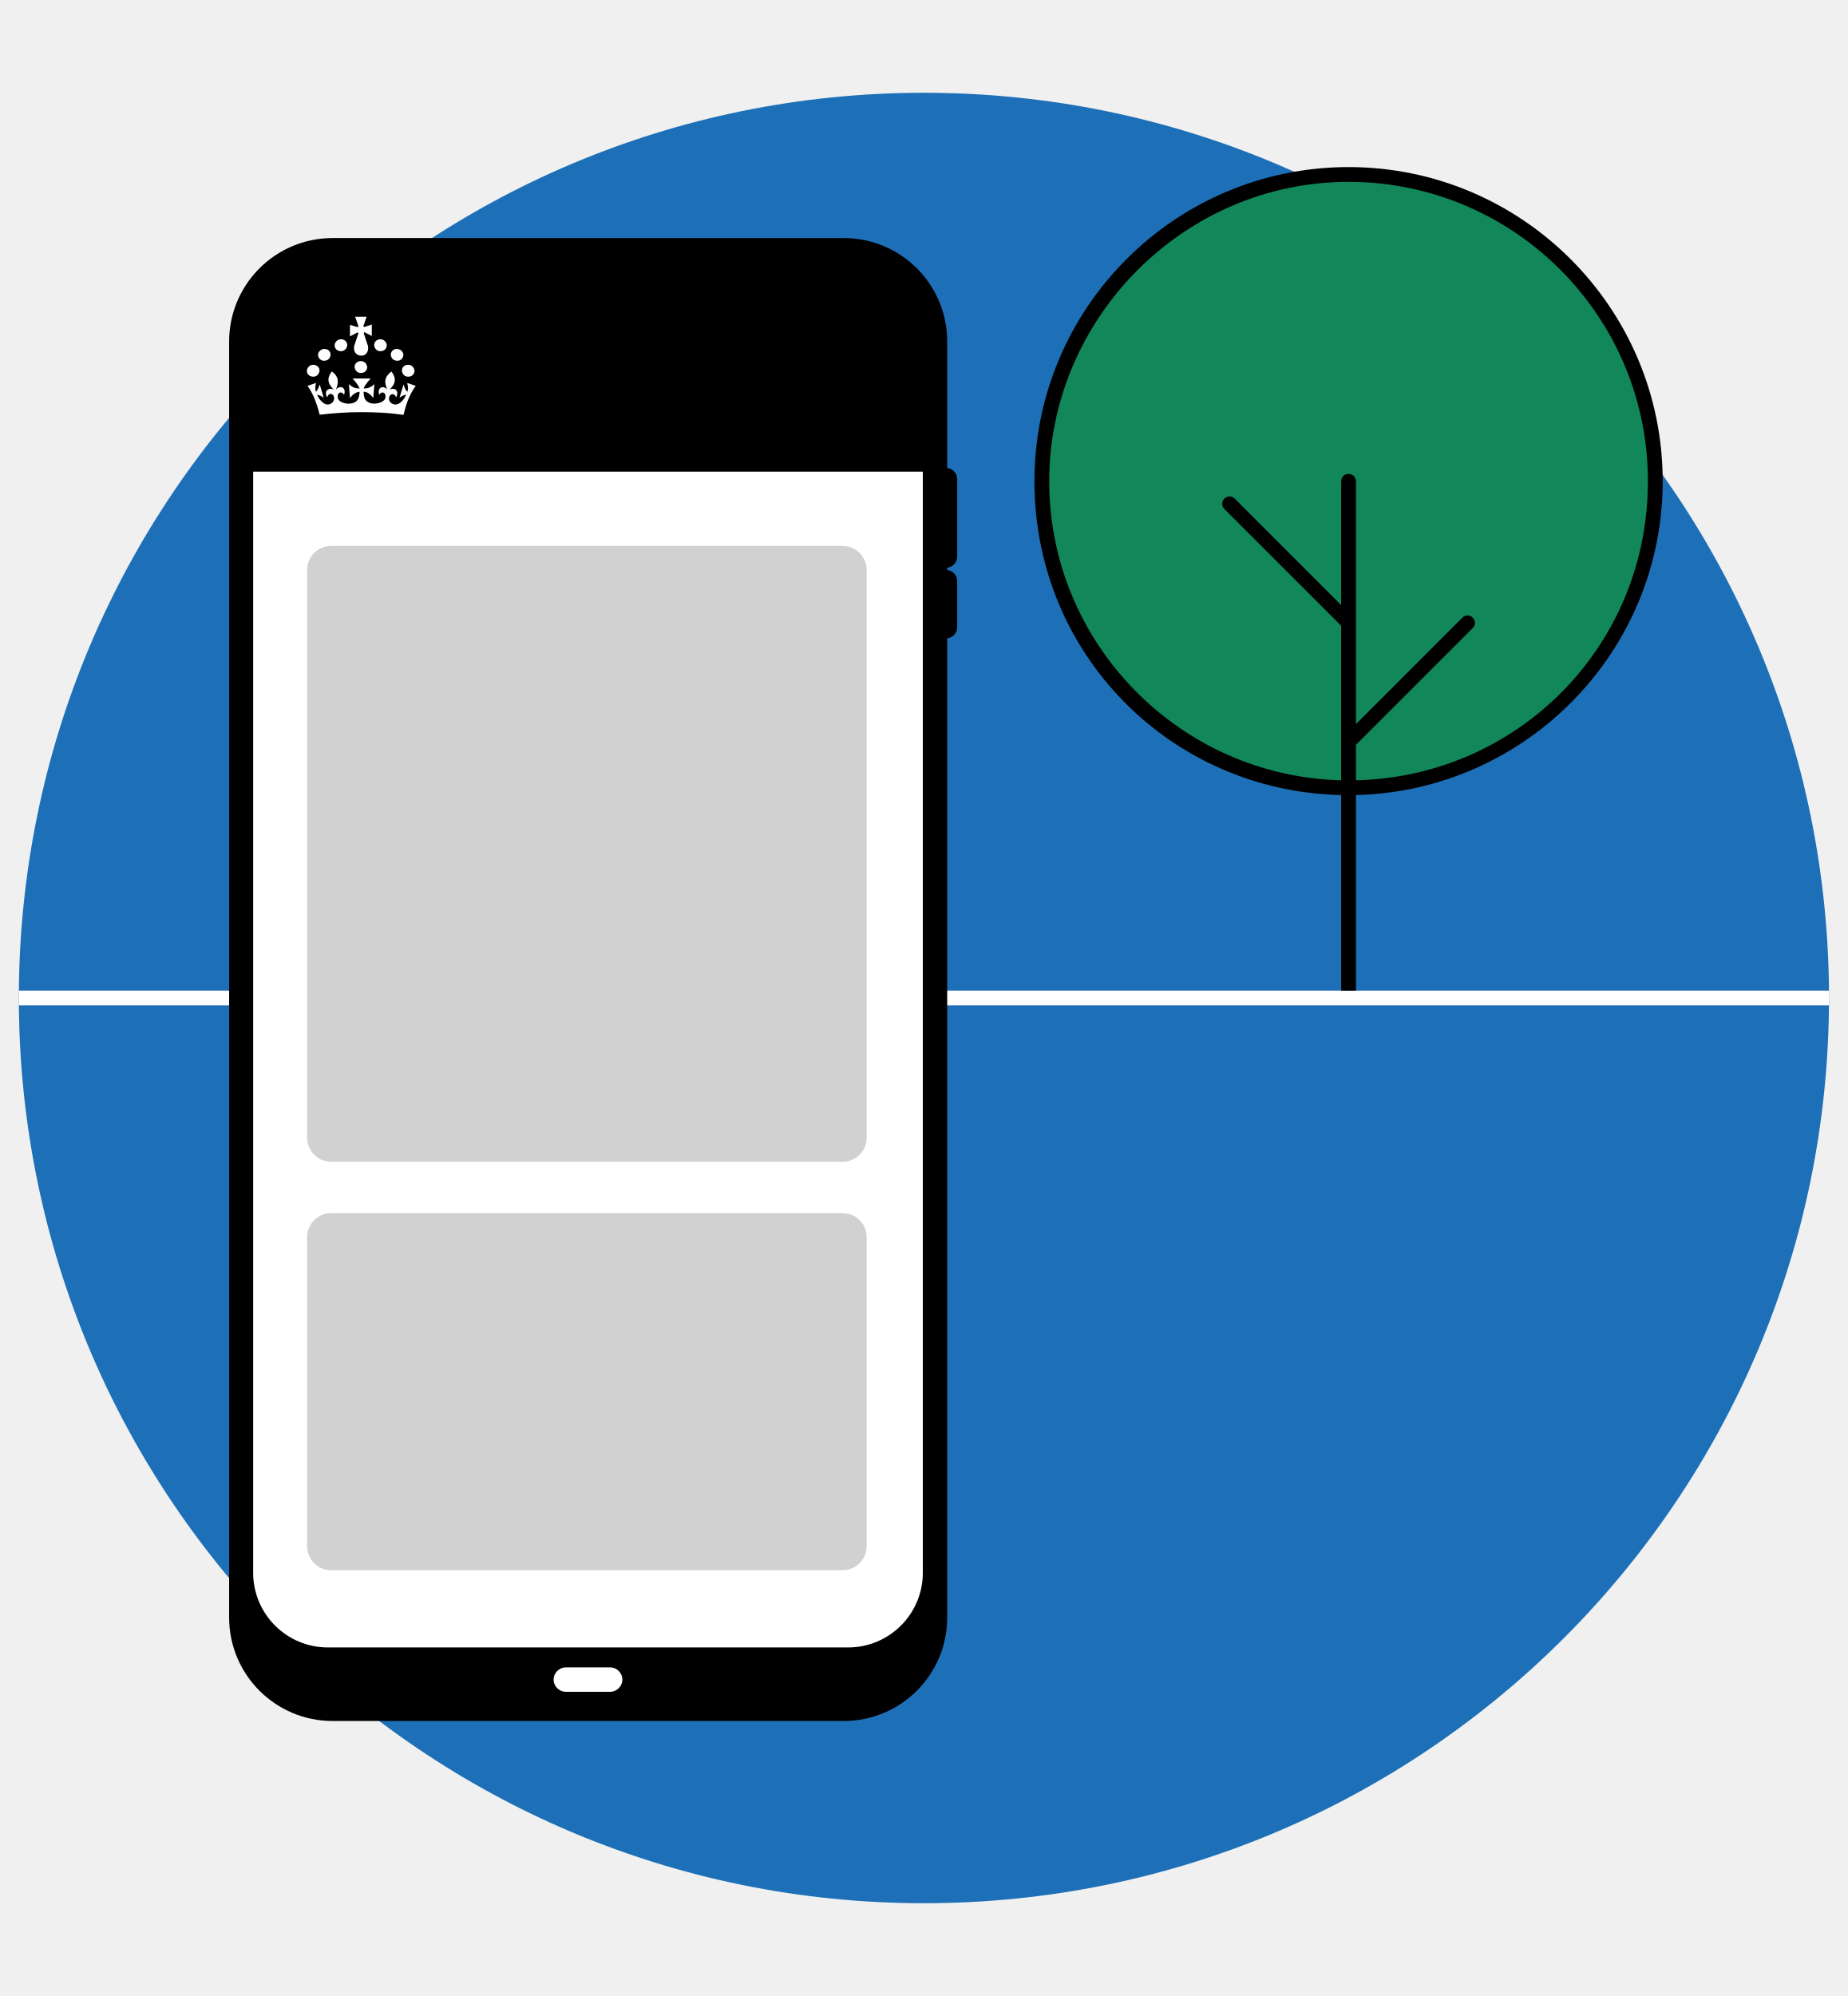
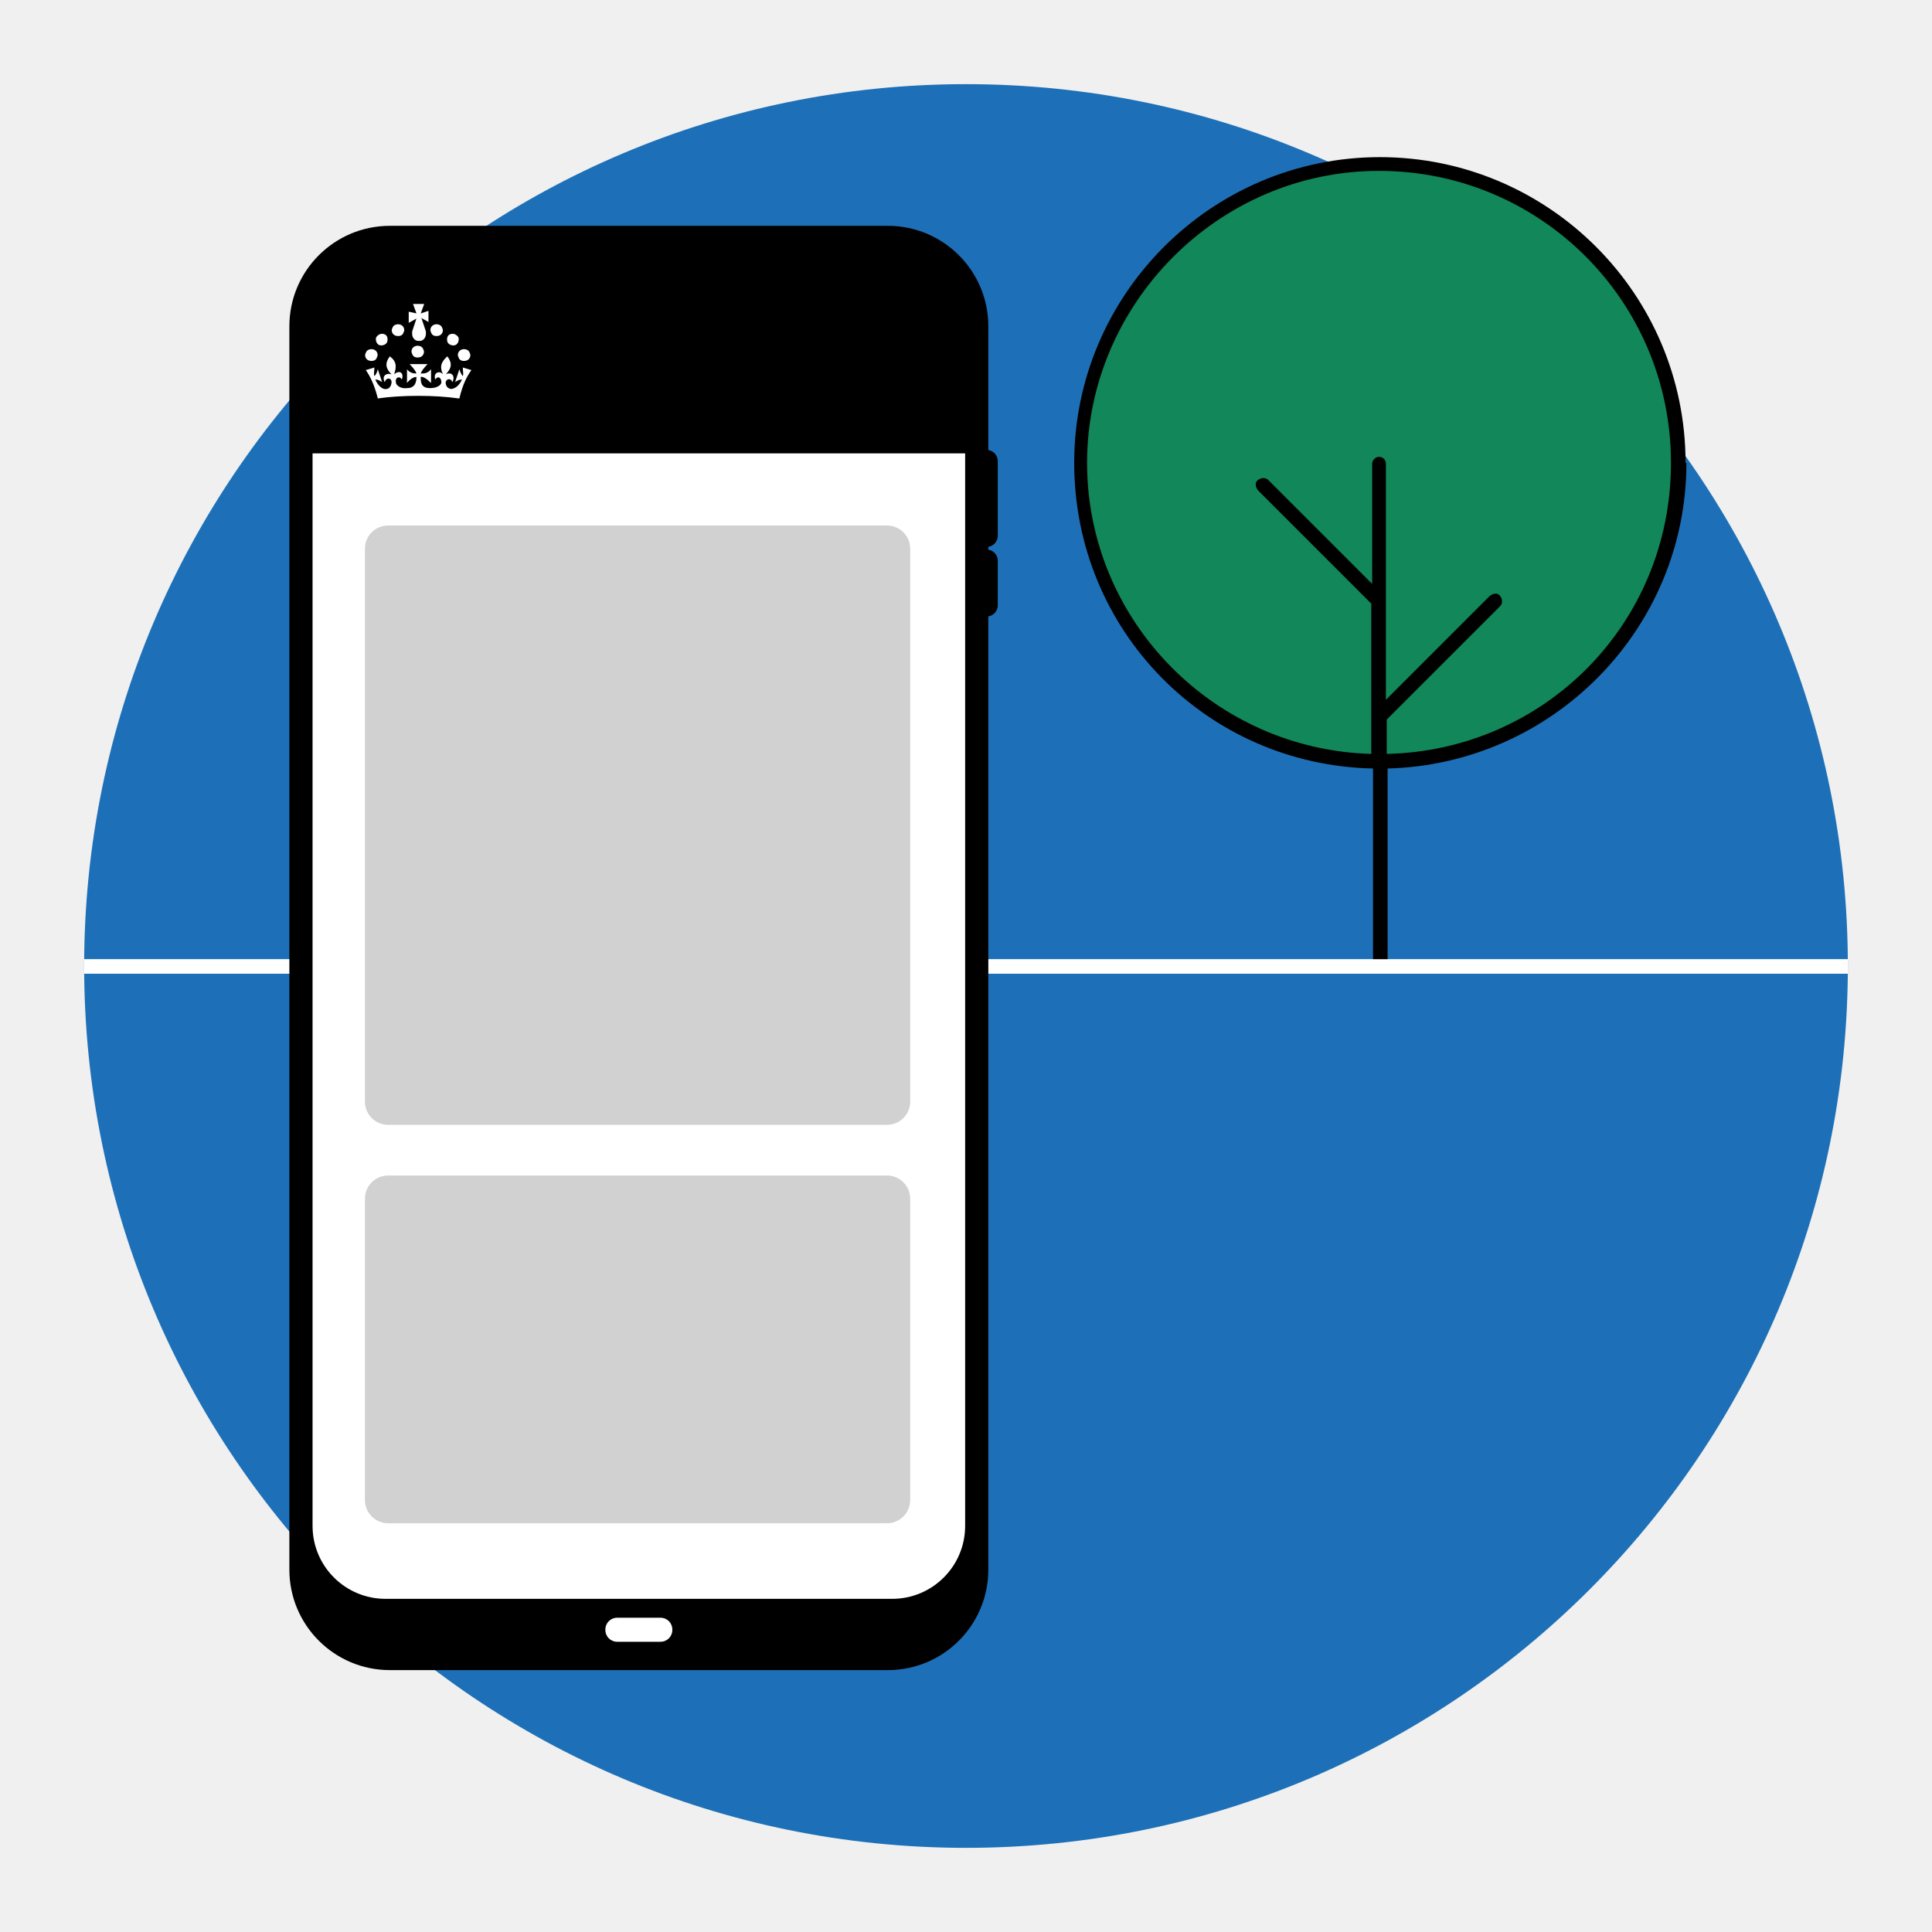
- <svg xmlns="http://www.w3.org/2000/svg" id="Layer_1" version="1.1" viewBox="0 0 500 540">
+ <svg xmlns="http://www.w3.org/2000/svg" id="Layer_1" version="1.1" viewBox="0 0 225 225">
  <defs>
    <style>
      .st0 {
        fill: none;
      }

      .st1 {
        fill-rule: evenodd;
      }

      .st1, .st2 {
        fill: #fff;
      }

      .st3 {
        fill: #1d70b8;
      }

      .st4 {
        fill: #11875a;
      }

      .st5 {
        fill: #d1d1d1;
      }

      .st6 {
        clip-path: url(#clippath);
      }
    </style>
    <clipPath id="clippath">
-       <circle class="st0" cx="250" cy="270" r="244.9" />
+       <circle class="st0" cx="112.5" cy="112.5" r="102.7" />
    </clipPath>
  </defs>
  <g id="Outlined_-_light_mode">
    <g>
      <g>
-         <circle class="st3" cx="250" cy="270" r="244.9" />
+         <circle class="st3" cx="112.5" cy="112.5" r="102.7" />
        <g class="st6">
-           <rect class="st2" x="-14.9" y="268" width="544.5" height="4" />
+           <rect class="st2" x="1.5" y="111.7" width="228.2" height="1.7" />
        </g>
      </g>
      <g>
-         <rect x="62" y="64.4" width="194.3" height="401.2" rx="28" ry="28" />
-         <path class="st2" d="M88.7,71h140.8c11.2,0,20.2,9.1,20.2,20.2v334.3c0,11.2-9.1,20.2-20.2,20.2H88.7c-11.2,0-20.2-9.1-20.2-20.2V91.3c0-11.2,9.1-20.2,20.2-20.2h0Z" />
+         <rect x="33.7" y="26.3" width="81.4" height="168.2" rx="11.7" ry="11.7" />
+         <path class="st2" d="M44.9,29.1h59c4.7,0,8.5,3.8,8.5,8.5v140.1c0,4.7-3.8,8.5-8.5,8.5h-59c-4.7,0-8.5-3.8-8.5-8.5V37.6c0-4.7,3.8-8.5,8.5-8.5h0Z" />
        <g>
-           <rect x="252.5" y="154.2" width="6.5" height="18.5" rx="3" ry="3" />
-           <rect x="252.5" y="126.6" width="6.5" height="27" rx="3" ry="3" />
+           <rect x="113.5" y="64" width="2.7" height="7.8" rx="1.3" ry="1.3" />
+           <rect x="113.5" y="52.4" width="2.7" height="11.3" rx="1.3" ry="1.3" />
        </g>
-         <path class="st2" d="M168.4,454.4c0,1.8-1.5,3.3-3.3,3.3h-12c-1.8,0-3.3-1.5-3.3-3.3s1.5-3.3,3.3-3.3h12c1.8,0,3.3,1.5,3.3,3.3Z" />
-         <path d="M67.5,127.6v-36.4c0-11.7,9.5-21.2,21.2-21.2h140.8c11.7,0,21.2,9.5,21.2,21.2v36.4H67.5Z" />
-         <path d="M249.8,91.3v35.4H68.5v-35.4c0-11.2,9.1-20.2,20.2-20.2h140.8c11.2,0,20.2,9.1,20.2,20.2h.1Z" />
-         <path class="st1" d="M98.5,89.8l2.1,1.1v-3.1l-2.1.7s0-.2-.2-.2l.9-2.6h-3.1l.9,2.6s0,0-.2.2l-2.1-.6v3.1l2.1-1.1s0,.2.2.2l-1.2,3.6h0v.6c0,1,.7,1.8,1.7,1.9h.4c1,0,1.7-.9,1.7-1.9s0-.4,0-.6h0l-1.2-3.6s0,0,.2-.2h-.1ZM103.6,94.9c-.9.3-1.8,0-2.2-.9-.4-.8,0-1.8.9-2.1.8-.3,1.8,0,2.2.9.4.8,0,1.8-.9,2.1h0ZM98.3,100.8c-.9.3-1.8,0-2.2-.9-.4-.8,0-1.8.9-2.1.8-.3,1.8,0,2.2.9.4.8,0,1.8-.9,2.1h0ZM105.9,96.6c.3.8,1.3,1.2,2.2.9h0c.8-.3,1.3-1.3.9-2.1-.4-.8-1.3-1.2-2.2-.9-.9.3-1.3,1.3-.9,2.1ZM111.1,101.8c-.9.3-1.8,0-2.2-.9-.4-.8,0-1.8.9-2.1.8-.3,1.8,0,2.2.9.4.8,0,1.8-.9,2.1h0ZM91.6,94.9c.9.3,1.8,0,2.2-.9.4-.8,0-1.8-.9-2.1-.8-.3-1.8,0-2.2.9-.4.8,0,1.8.9,2.1h0ZM89.3,96.6c-.3.8-1.3,1.2-2.2.9h0c-.8-.3-1.3-1.3-.9-2.1.4-.8,1.3-1.2,2.2-.9.9.3,1.3,1.3.9,2.1ZM84.1,101.8c.9.3,1.8,0,2.2-.9.4-.8,0-1.8-.9-2.1-.8-.3-1.8,0-2.2.9-.4.8,0,1.8.9,2.1h0ZM108.9,112.2c-3.4-.5-7.2-.7-11.2-.7h0c-4,0-7.8.3-11.2.7-1-3.9-2.1-6.2-3.3-7.8l2.3-.8c-.2,1.1-.3,1.7,0,2.4.4-.4.7-1,1-2l1.1,3.6c-.7-.5-1.2-.7-1.8-.8,1,2.2,2.4,2.8,3.2,2.6,1-.2,1.5-1.1,1.4-1.9-.2-1.1-1.4-1.4-1.9,0-1-2,.7-2.7,1.8-2.1-1.7-1.7-1.9-3.1-.5-4.9,1.9,1.4,1.9,2.9,1.1,4.9,1.1-1.3,2.9-.6,2.2,1.4-.8-1.2-1.9-.5-1.7.7,0,1,1.5,1.8,3.2,1.7,2.5-.2,2.6-1.9,2.7-3.2-.6,0-1.7.4-2.6,1.7l-.3-3.8c1,1,1.9,1.2,2.9,1.2-.3-1-1.9-2.7-1.9-2.7h4.9s-1.6,1.7-1.9,2.7c1,0,1.9-.2,2.9-1.2l-.3,3.8c-.9-1.3-2-1.8-2.6-1.7,0,1.4.2,3,2.7,3.2,1.7,0,3.1-.7,3.2-1.7.2-1.2-.9-1.9-1.7-.7-.6-2,1.1-2.7,2.2-1.4-.9-2-.8-3.4,1.1-4.9,1.4,1.8,1.2,3.3-.5,4.9,1.1-.6,2.8,0,1.8,2.1-.5-1.3-1.7-1-1.9,0-.2.8.3,1.7,1.4,1.9.8.2,2.2-.4,3.2-2.6-.6,0-1.1.3-1.8.8l1.1-3.6c.3,1,.6,1.7,1,2,.3-.7.2-1.3,0-2.4l2.3.8c-1.2,1.6-2.4,3.9-3.3,7.8h-.3,0Z" />
-         <rect class="st5" x="83.1" y="147.7" width="151.4" height="166.6" rx="6.5" ry="6.5" />
-         <rect class="st5" x="83.1" y="328.2" width="151.4" height="96.6" rx="6.5" ry="6.5" />
+         <path class="st2" d="M78.3,189.8c0,.8-.6,1.4-1.4,1.4h-5c-.8,0-1.4-.6-1.4-1.4s.6-1.4,1.4-1.4h5c.8,0,1.4.6,1.4,1.4Z" />
+         <path d="M36,52.8v-15.3c0-4.9,4-8.9,8.9-8.9h59c4.9,0,8.9,4,8.9,8.9v15.3H36Z" />
+         <path d="M112.4,37.6v14.8H36.4v-14.8c0-4.7,3.8-8.5,8.5-8.5h59c4.7,0,8.5,3.8,8.5,8.5h0Z" />
+         <path class="st1" d="M49,37l.9.5v-1.3l-.9.3s0,0,0,0l.4-1.1h-1.3l.4,1.1h0c0,0-.9-.2-.9-.2v1.3l.9-.5s0,0,0,0l-.5,1.5h0v.3c0,.4.3.8.7.8h.2c.4,0,.7-.4.7-.8s0-.2,0-.3h0l-.5-1.5h0c0,0,0,0,0,0h0ZM51.1,39.1c-.4.1-.8,0-.9-.4-.2-.3,0-.8.4-.9.3-.1.8,0,.9.4.2.3,0,.8-.4.9h0ZM48.9,41.6c-.4.1-.8,0-.9-.4-.2-.3,0-.8.4-.9.3-.1.8,0,.9.4.2.3,0,.8-.4.9h0ZM52.1,39.8c.1.3.5.5.9.4h0c.3-.1.5-.5.4-.9-.2-.3-.5-.5-.9-.4-.4.1-.5.5-.4.9ZM54.3,42c-.4.1-.8,0-.9-.4-.2-.3,0-.8.4-.9.3-.1.8,0,.9.4.2.3,0,.8-.4.9h0ZM46.1,39.1c.4.1.8,0,.9-.4.2-.3,0-.8-.4-.9-.3-.1-.8,0-.9.4-.2.3,0,.8.4.9h0ZM45.1,39.8c-.1.3-.5.5-.9.4h0c-.3-.1-.5-.5-.4-.9.2-.3.5-.5.9-.4.4.1.5.5.4.9ZM43,42c.4.1.8,0,.9-.4.2-.3,0-.8-.4-.9-.3-.1-.8,0-.9.4-.2.3,0,.8.4.9h0ZM53.4,46.4c-1.4-.2-3-.3-4.7-.3h0c-1.7,0-3.3.1-4.7.3-.4-1.6-.9-2.6-1.4-3.3l1-.3c0,.5-.1.7,0,1,.2-.2.3-.4.4-.8l.5,1.5c-.3-.2-.5-.3-.8-.3.4.9,1,1.2,1.3,1.1.4,0,.6-.5.6-.8,0-.5-.6-.6-.8,0-.4-.8.3-1.1.8-.9-.7-.7-.8-1.3-.2-2.1.8.6.8,1.2.5,2.1.5-.5,1.2-.3.9.6-.3-.5-.8-.2-.7.3,0,.4.6.8,1.3.7,1,0,1.1-.8,1.1-1.3-.3,0-.7.2-1.1.7v-1.6c.3.4.7.5,1.1.5-.1-.4-.8-1.1-.8-1.1h2.1s-.7.7-.8,1.1c.4,0,.8,0,1.2-.5v1.6c-.5-.5-1-.8-1.2-.7,0,.6,0,1.3,1.1,1.3.7,0,1.3-.3,1.3-.7,0-.5-.4-.8-.7-.3-.3-.8.5-1.1.9-.6-.4-.8-.3-1.4.5-2.1.6.8.5,1.4-.2,2.1.5-.3,1.2,0,.8.9-.2-.5-.7-.4-.8,0,0,.3.1.7.6.8.3,0,.9-.2,1.3-1.1-.3,0-.5.1-.8.3l.5-1.5c.1.4.3.7.4.8.1-.3,0-.5,0-1l1,.3c-.5.7-1,1.6-1.4,3.3h-.1,0Z" />
+         <rect class="st5" x="42.5" y="61.2" width="63.5" height="69.8" rx="2.7" ry="2.7" />
+         <rect class="st5" x="42.5" y="136.9" width="63.5" height="40.5" rx="2.7" ry="2.7" />
      </g>
-       <circle class="st4" cx="364.9" cy="130.2" r="83" />
-       <path d="M449.9,130.2c0-46.9-38.1-85-85-85s-85,38.1-85,85,37,83.9,83,84.9v52.9h4v-52.9c45.9-1.1,83-38.7,83-84.9ZM366.9,211.1v-9.6l31.6-31.6c.8-.8.8-2,0-2.8s-2-.8-2.8,0l-28.8,28.8v-65.7c0-1.1-.9-2-2-2s-2,.9-2,2v33.5l-28.8-28.8c-.8-.8-2-.8-2.8,0s-.8,2,0,2.8l31.6,31.6v41.8c-43.7-1.1-79-37-79-80.9s36.3-81,81-81,81,36.3,81,81-35.3,79.9-79,80.9h0Z" />
+       <circle class="st4" cx="160.7" cy="53.9" r="34.8" />
+       <path d="M196.3,53.9c0-19.7-16-35.6-35.6-35.6s-35.6,16-35.6,35.6,15.5,35.2,34.8,35.6v22.2h1.7v-22.2c19.2-.5,34.8-16.2,34.8-35.6h0ZM161.5,87.8v-4l13.2-13.2c.3-.3.3-.8,0-1.2s-.8-.3-1.2,0l-12.1,12.1v-27.5c0-.5-.4-.8-.8-.8s-.8.4-.8.8v14l-12.1-12.1c-.3-.3-.8-.3-1.2,0s-.3.8,0,1.2l13.2,13.2v17.5c-18.3-.5-33.1-15.5-33.1-33.9s15.2-34,34-34,34,15.2,34,34-14.8,33.5-33.1,33.9h0Z" />
    </g>
  </g>
</svg>
